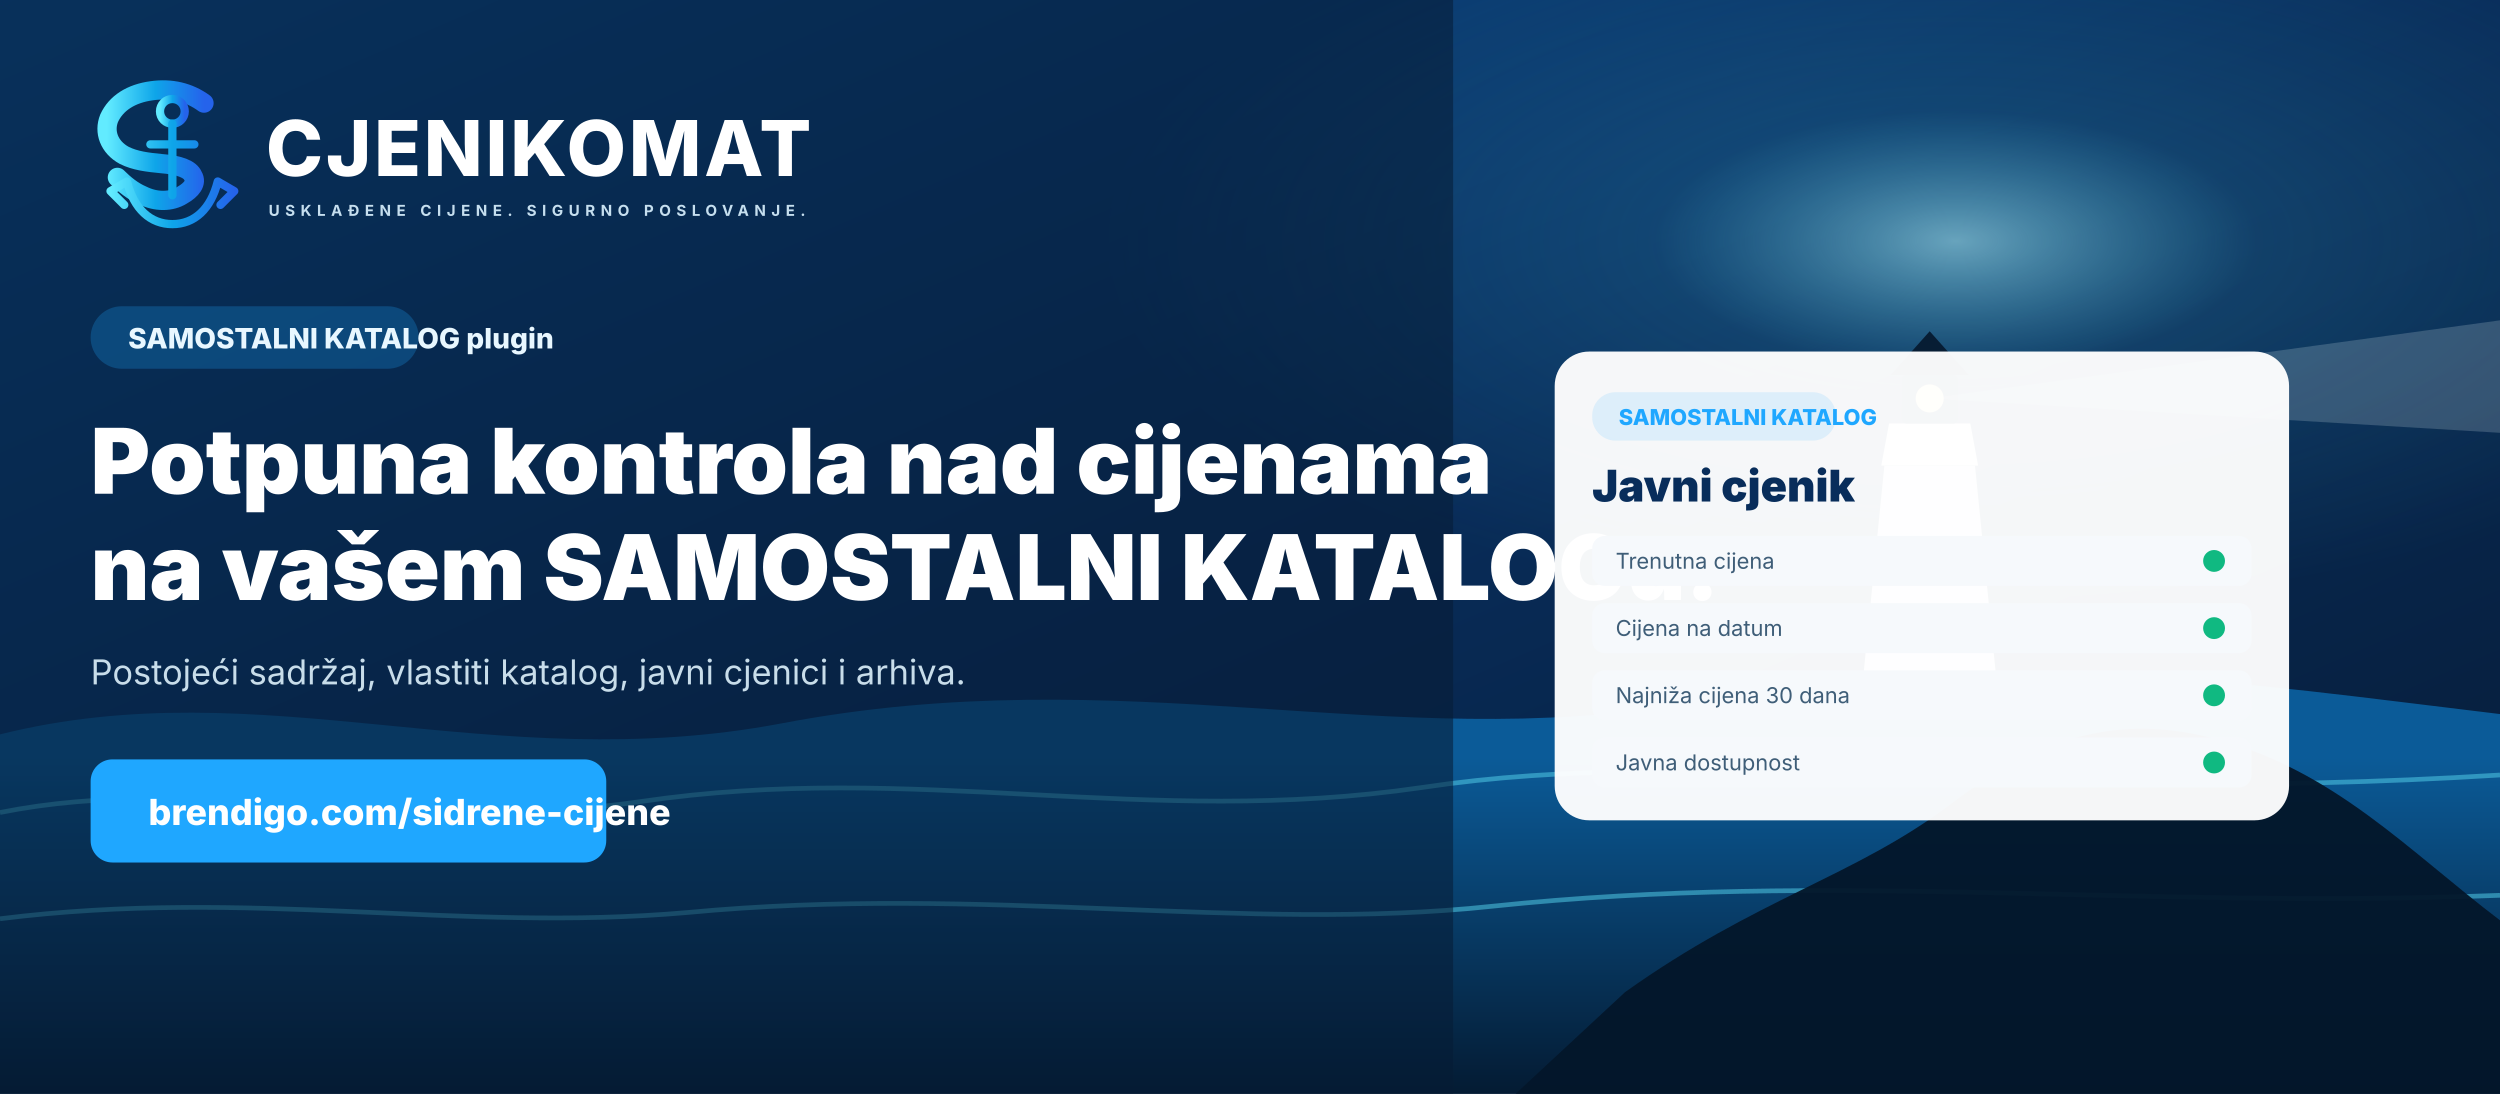
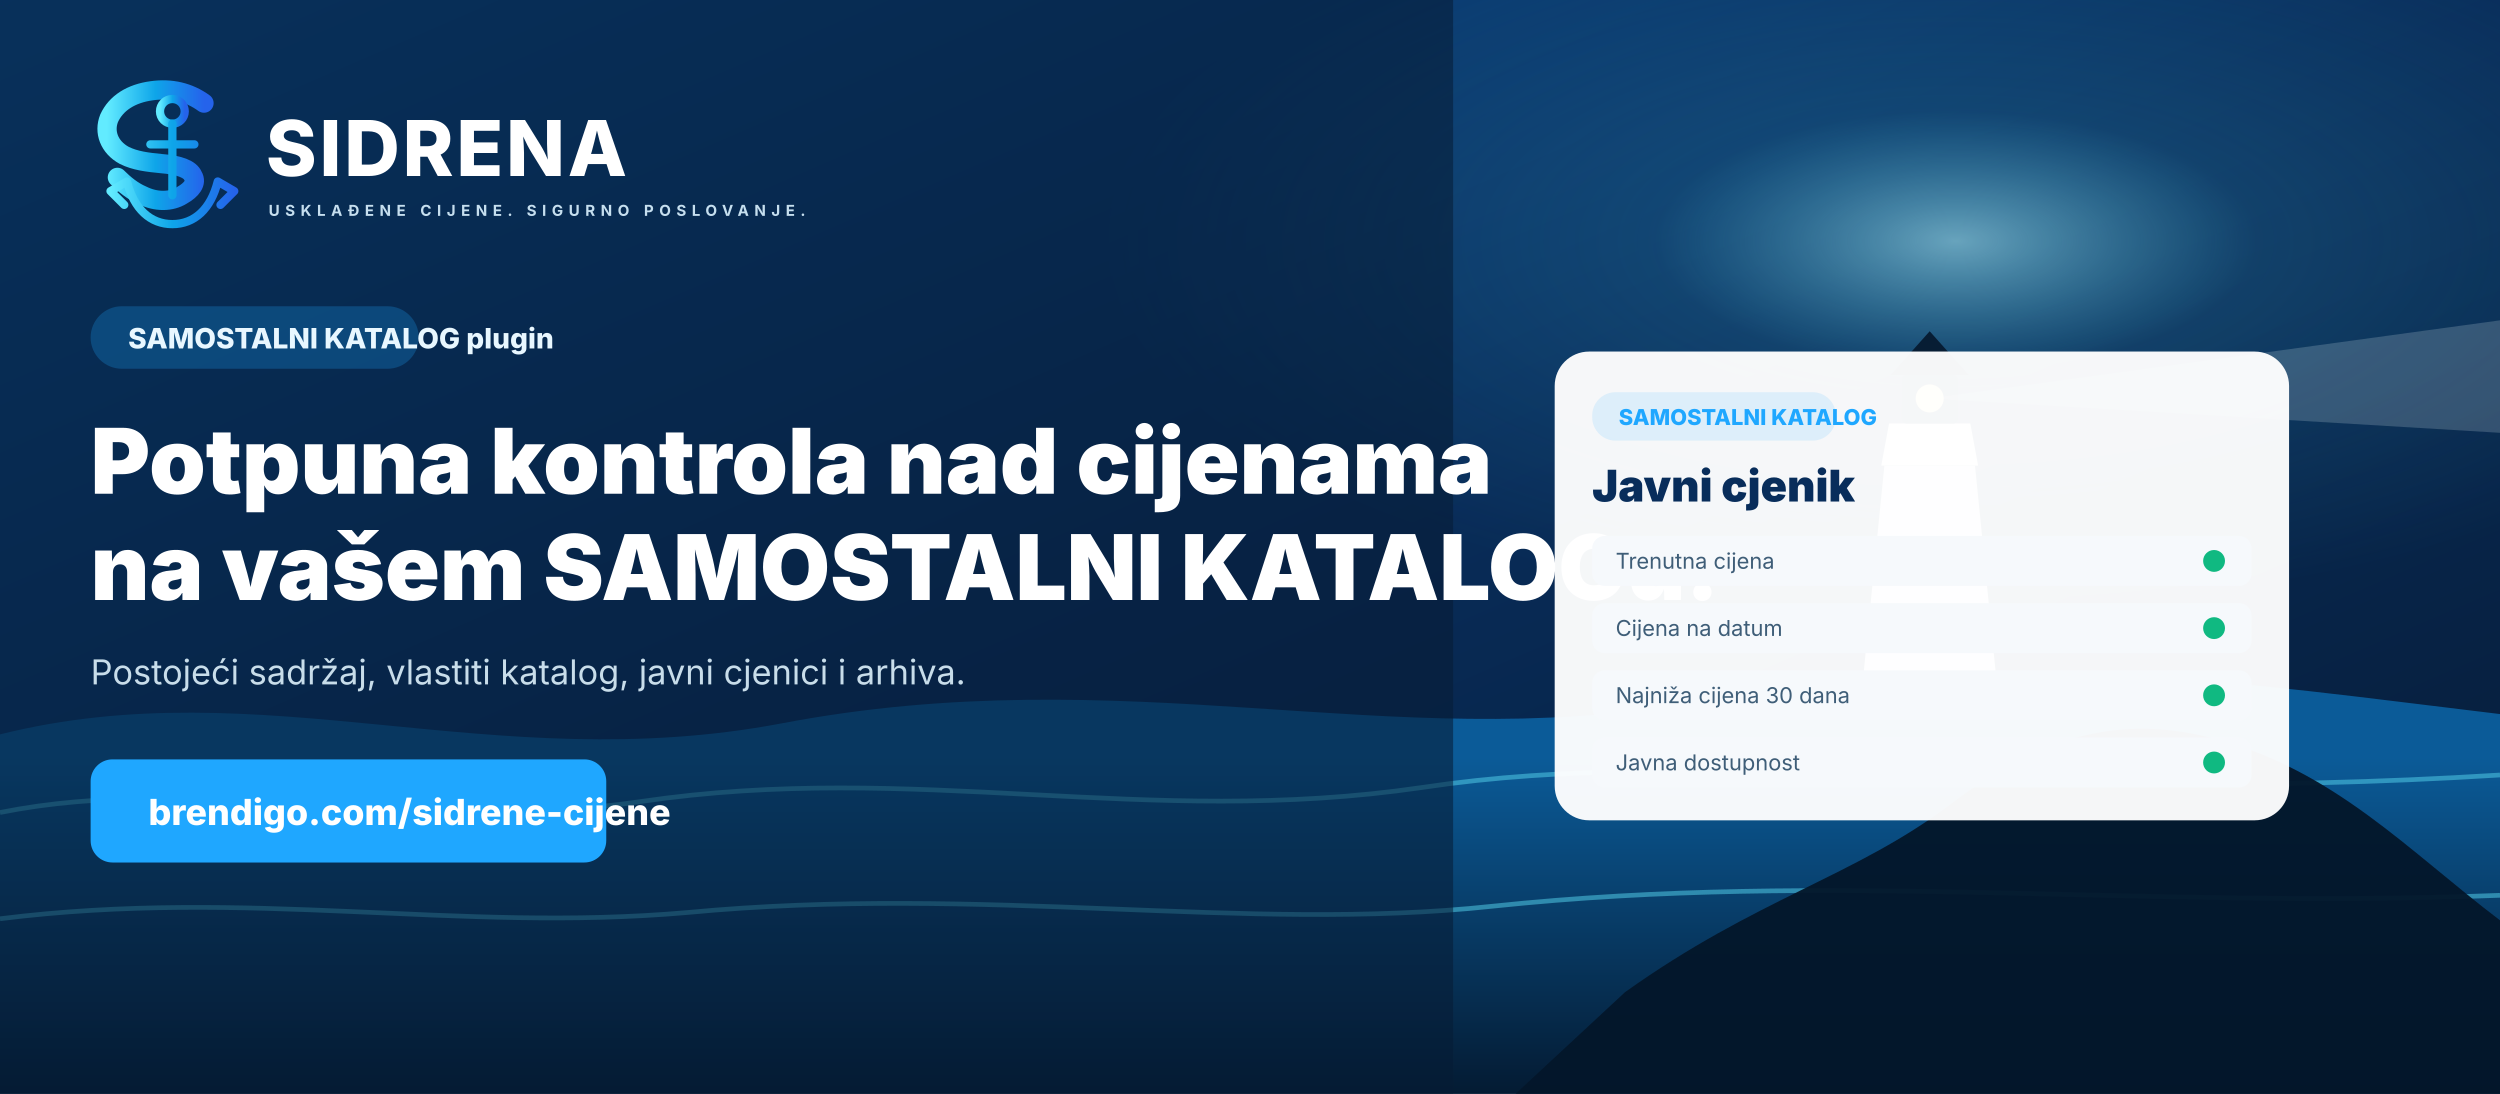
<svg xmlns="http://www.w3.org/2000/svg" viewBox="0 0 1600 700" role="img" aria-labelledby="t">
  <defs>
    <linearGradient id="sky" x1="0" y1="0" x2="1" y2="1">
      <stop stop-color="#0B4C8D" />
      <stop offset=".48" stop-color="#082D5B" />
      <stop offset="1" stop-color="#061A33" />
    </linearGradient>
    <linearGradient id="sea" x1="0" y1=".2" x2="0" y2="1">
      <stop stop-color="#0B5B98" />
      <stop offset="1" stop-color="#041B33" />
    </linearGradient>
    <linearGradient id="cyan" x1="0" y1="0" x2="1" y2="0">
      <stop stop-color="#62EBFF" />
      <stop offset=".5" stop-color="#0EA5E9" />
      <stop offset="1" stop-color="#2563EB" />
    </linearGradient>
    <radialGradient id="glow" cx=".78" cy=".22" r=".34">
      <stop stop-color="#A8F3FF" stop-opacity=".6" />
      <stop offset=".35" stop-color="#4CCBEA" stop-opacity=".14" />
      <stop offset="1" stop-color="#4CCBEA" stop-opacity="0" />
    </radialGradient>
  </defs>
  <rect width="1600" height="700" fill="url(#sky)" />
  <rect width="1600" height="700" fill="url(#glow)" />
  <path d="M0 470c168-42 315 28 500-7 220-42 390 20 580-13 210-37 352-13 520 7v243H0z" fill="url(#sea)" />
  <g opacity=".52" fill="none" stroke="#53CFE9" stroke-width="3">
    <path d="M0 520c130-26 260 15 410-7 176-26 323 17 500-9 186-28 370 12 690-8" />
    <path d="M0 588c160-20 292 9 440-4 190-18 357 13 515-4 218-23 410 2 645-7" />
  </g>
  <path d="M1040 635c84-60 147-74 208-120 59-45 110-58 170-42 76 20 124 72 182 116v111H970z" fill="#03162A" opacity=".95" />
  <path d="M1192 438h86l-14-140h-58z" fill="#E6F0F4" />
  <path d="M1204 298h62l-5-27h-52z" fill="#FBFDFE" />
  <rect x="1217" y="240" width="36" height="31" rx="3" fill="#0B2A48" />
  <path d="M1210 240h50l-25-28z" fill="#071D34" />
  <circle cx="1235" cy="255" r="9" fill="#FFF4A6" />
  <path d="M1235 255L1600 205v72z" fill="#F4FFFF" opacity=".18" />
  <rect width="930" height="700" fill="#061A33" opacity=".56" />
  <g transform="translate(54 44) scale(0.88)">
    <g fill="none" stroke="url(#cyan)" stroke-linecap="round" stroke-linejoin="round">
      <path d="M87 25c-11-8-24-11-38-9-15 2-26 9-31 20-4 10 0 21 11 27 8 4 17 5 27 6 13 1 21 4 23 9 3 5-1 10-8 14-8 5-19 5-29 0-7-3-13-8-18-13" stroke-width="14" />
      <circle cx="64" cy="31" r="9" stroke-width="6" />
      <path d="M64 40v52M48 55h32M31 82c5 20 17 31 33 31s28-11 33-31M31 82l-12 7 10 10m68-17 12 7-10 10" stroke-width="6" />
    </g>
-     <text x="132" y="78" fill="#fff" font-family="Inter,Segoe UI,Arial,sans-serif" font-size="56" font-weight="800" letter-spacing="2">CJENIKOMAT</text>
+     <text x="132" y="78" fill="#fff" font-family="Inter,Segoe UI,Arial,sans-serif" font-size="56" font-weight="800" letter-spacing="2">SIDRENA</text>
    <text x="134" y="107" fill="#C6DFEF" font-family="Inter,Segoe UI,Arial,sans-serif" font-size="11" font-weight="700" letter-spacing="4">USKLAĐENE CIJENE. SIGURNO POSLOVANJE.</text>
  </g>
  <rect x="58" y="196" width="210" height="40" rx="20" fill="#1FA7FF" opacity=".24" />
  <text x="82" y="223" fill="#E8F7FF" font-family="Inter,Segoe UI,Arial,sans-serif" font-size="18" font-weight="800">SAMOSTALNI KATALOG plugin</text>
  <text x="58" y="316" fill="#fff" font-family="Inter,Segoe UI,Arial,sans-serif" font-size="58" font-weight="850">Potpuna kontrola nad cijenama</text>
  <text x="58" y="384" fill="#fff" font-family="Inter,Segoe UI,Arial,sans-serif" font-size="58" font-weight="850">na vašem SAMOSTALNI KATALOGu.</text>
  <text x="58" y="438" fill="#C8DDEA" font-family="Inter,Segoe UI,Arial,sans-serif" font-size="22">Postojeći sadržaj, vlastiti katalog, javni cjenici i arhiva.</text>
  <rect x="58" y="486" width="330" height="66" rx="14" fill="#1FA7FF" />
  <text x="95" y="528" fill="#fff" font-family="Inter,Segoe UI,Arial,sans-serif" font-size="23" font-weight="800">brendigo.com/sidrene-cijene</text>
  <g transform="translate(995 225)">
    <rect width="470" height="300" rx="22" fill="#fff" opacity=".96" />
    <rect x="24" y="26" width="156" height="31" rx="15" fill="#1FA7FF" opacity=".12" />
    <text x="41" y="47" fill="#1FA7FF" font-family="Inter,Segoe UI,Arial,sans-serif" font-size="14" font-weight="800">SAMOSTALNI KATALOG</text>
    <text x="24" y="96" fill="#082D5B" font-family="Inter,Segoe UI,Arial,sans-serif" font-size="28" font-weight="850">Javni cjenik</text>
    <rect x="24" y="118" width="422" height="32" rx="8" fill="#F6F9FC" />
    <text x="39" y="139" fill="#3F5E78" font-family="Inter,Segoe UI,Arial,sans-serif" font-size="14">Trenutna cijena</text>
    <circle cx="422" cy="134" r="7" fill="#10B981" />
    <rect x="24" y="161" width="422" height="32" rx="8" fill="#F6F9FC" />
    <text x="39" y="182" fill="#3F5E78" font-family="Inter,Segoe UI,Arial,sans-serif" font-size="14">Cijena na datum</text>
    <circle cx="422" cy="177" r="7" fill="#10B981" />
    <rect x="24" y="204" width="422" height="32" rx="8" fill="#F6F9FC" />
    <text x="39" y="225" fill="#3F5E78" font-family="Inter,Segoe UI,Arial,sans-serif" font-size="14">Najniža cijena 30 dana</text>
    <circle cx="422" cy="220" r="7" fill="#10B981" />
    <rect x="24" y="247" width="422" height="32" rx="8" fill="#F6F9FC" />
    <text x="39" y="268" fill="#3F5E78" font-family="Inter,Segoe UI,Arial,sans-serif" font-size="14">Javna dostupnost</text>
    <circle cx="422" cy="263" r="7" fill="#10B981" />
  </g>
</svg>
